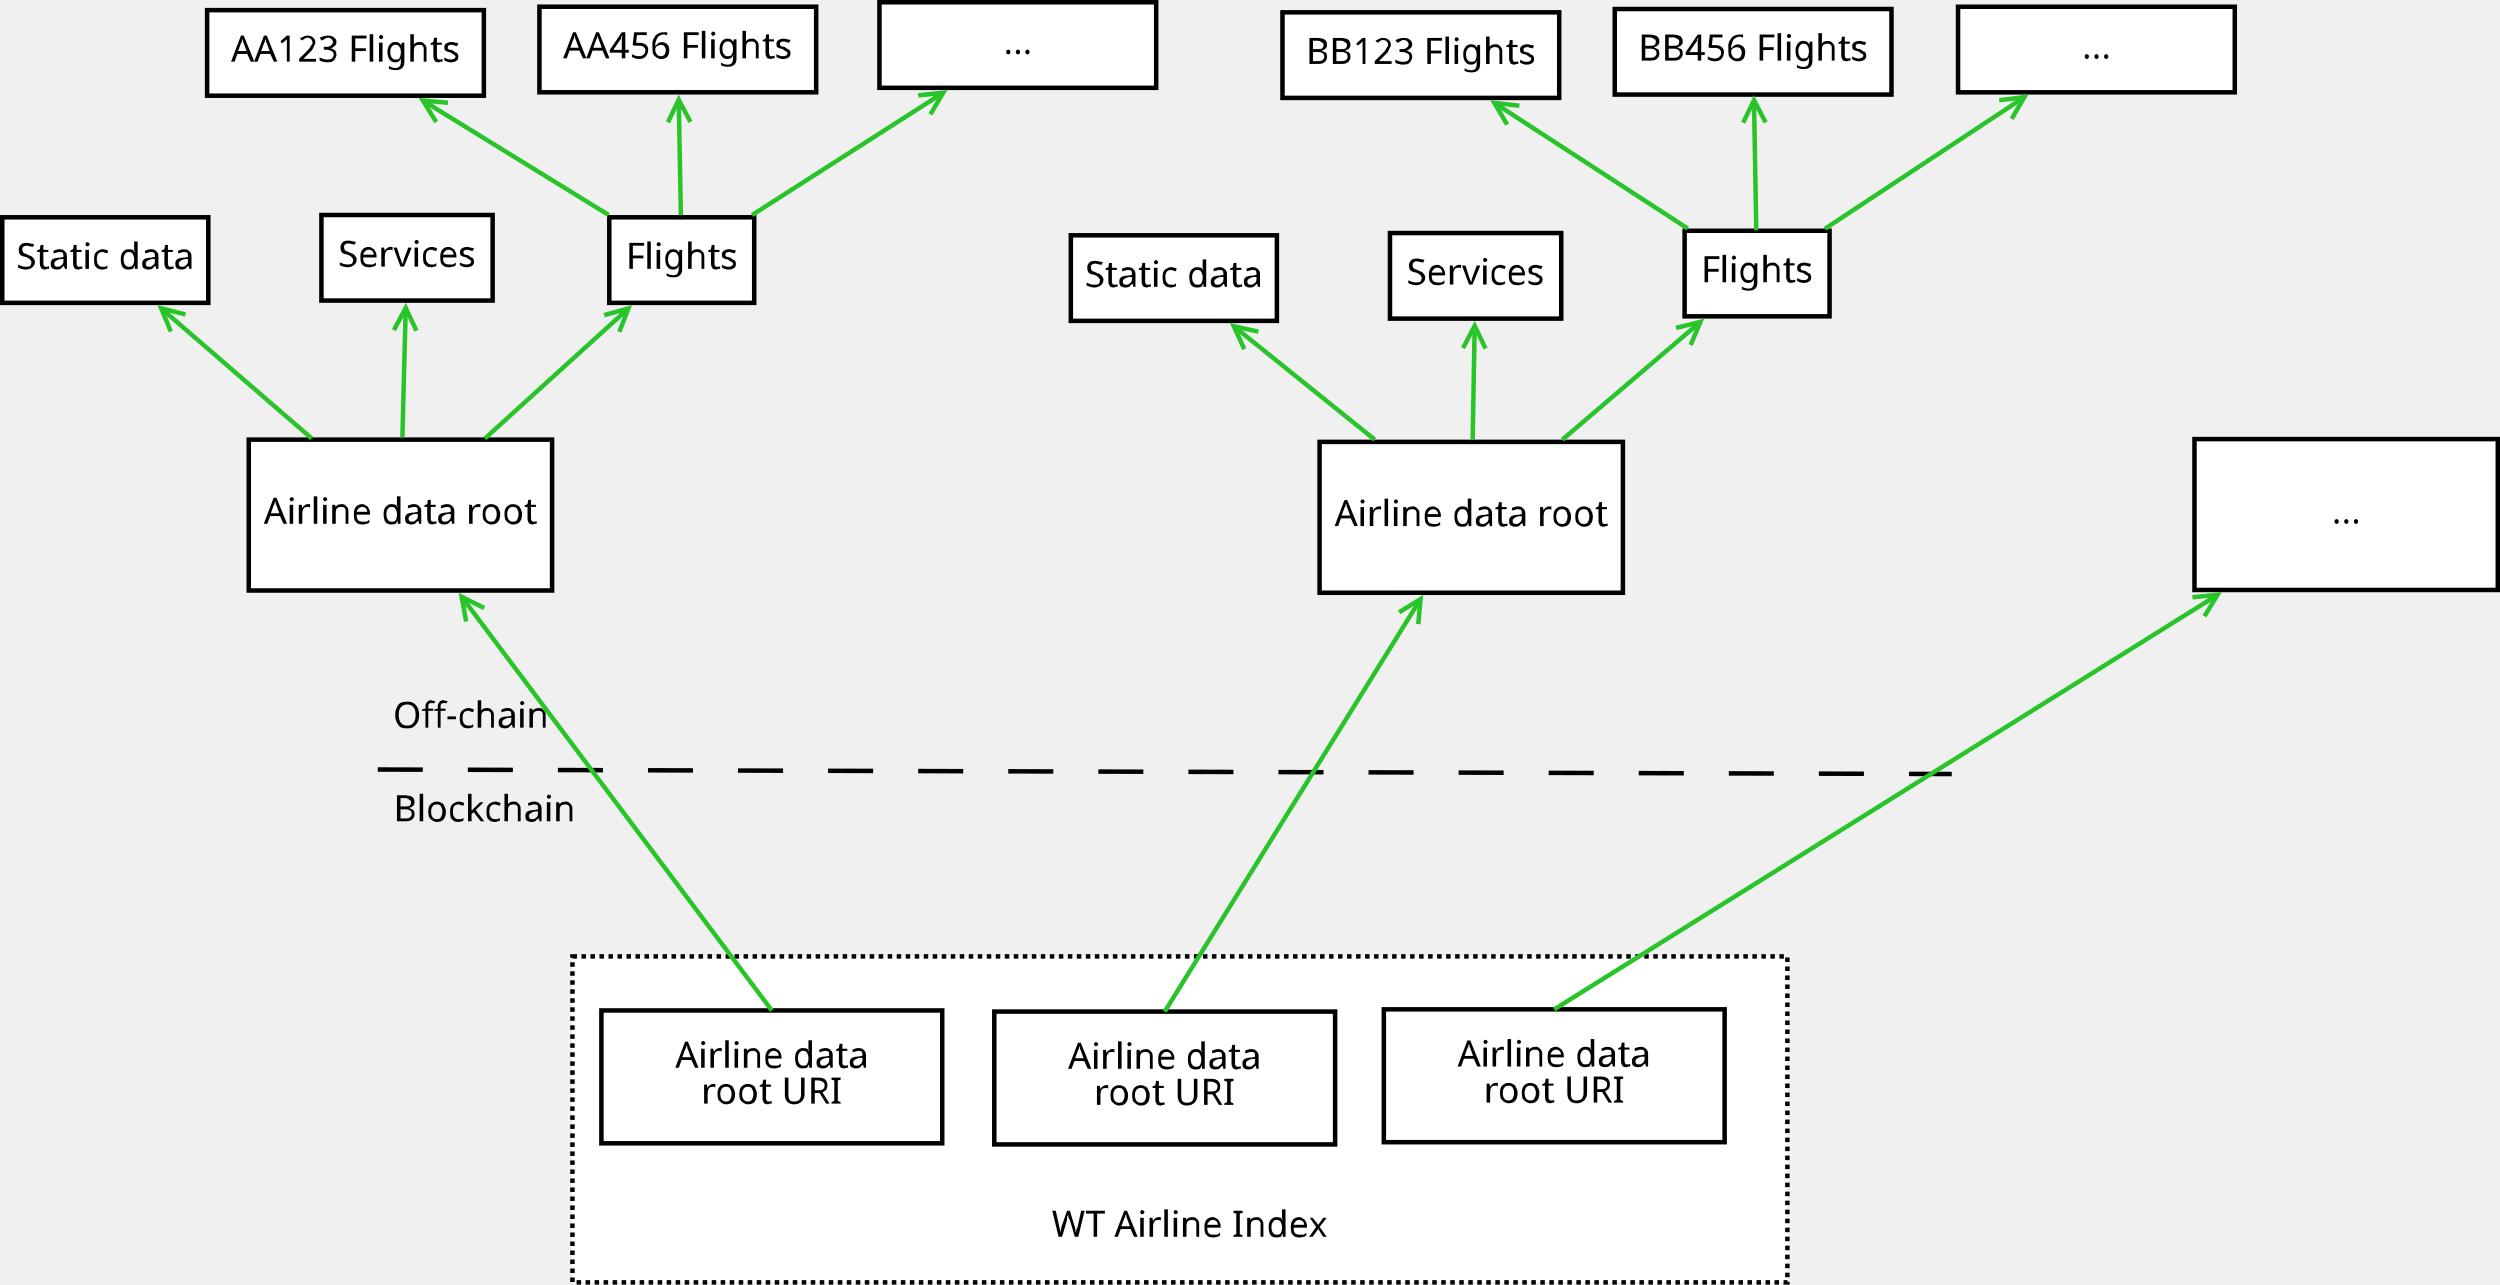
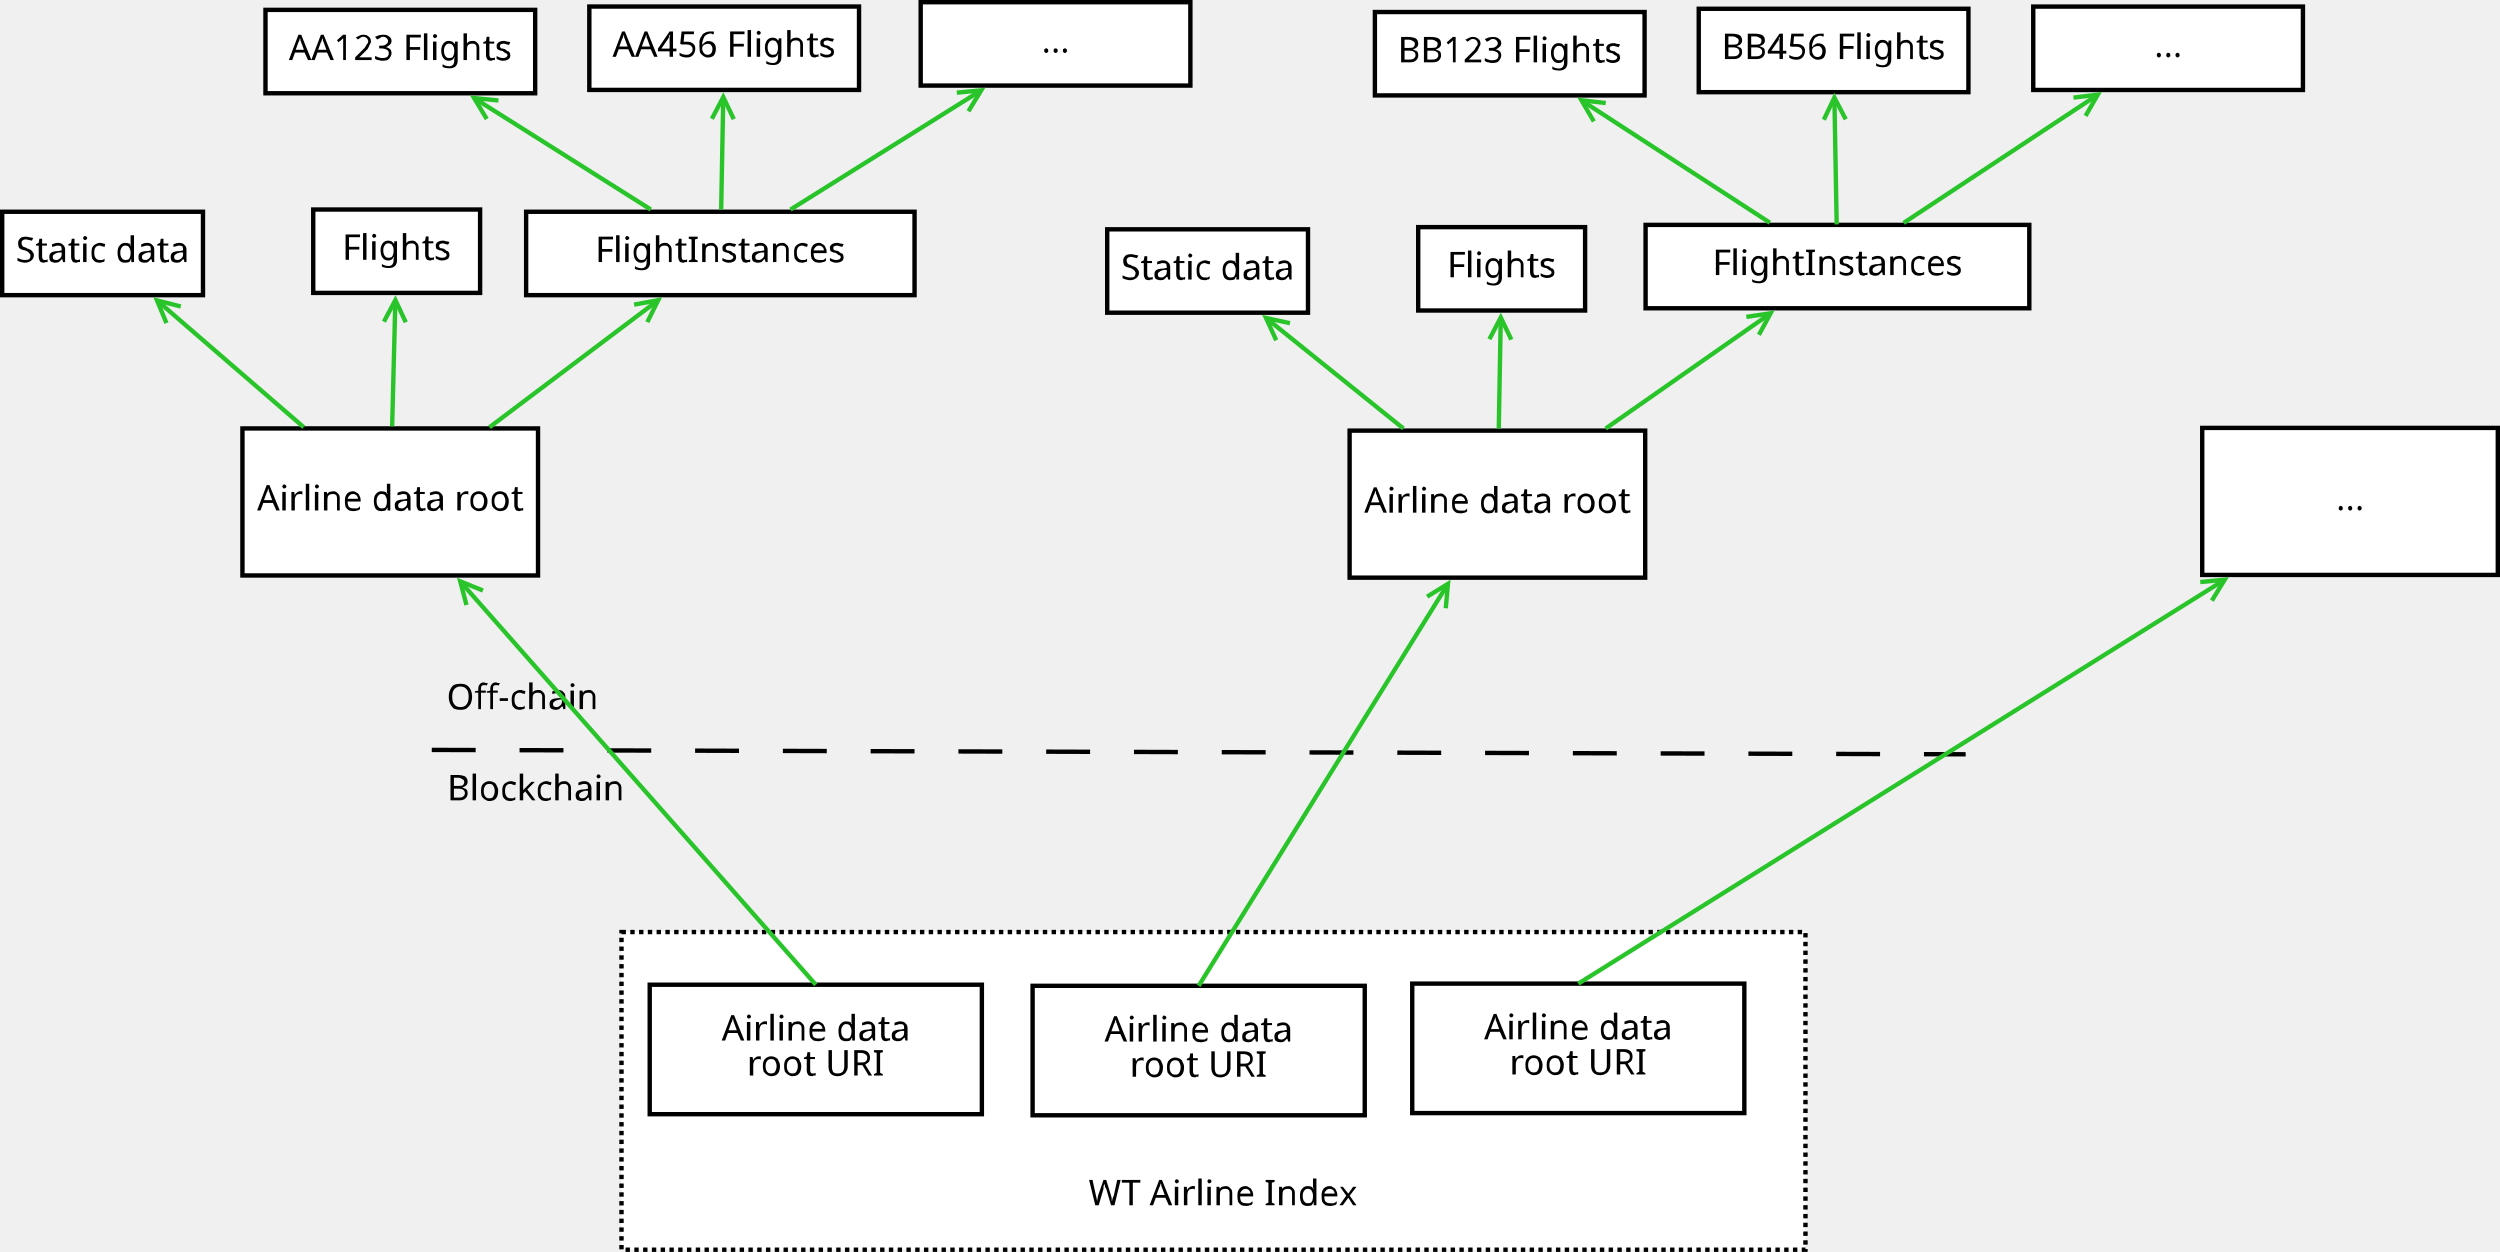
- <svg xmlns="http://www.w3.org/2000/svg" width="55.512cm" height="28.525cm" viewBox="17.912 -3.287 55.512 28.525">
+ <svg xmlns="http://www.w3.org/2000/svg" width="56.963cm" height="28.525cm" viewBox="16.462 -3.287 56.963 28.525">
  <g id="Pozadí">
    <rect x="30.623" y="17.950" width="26.977" height="7.238" fill="#FFFFFF" stroke="#000000" stroke-width="0.100" stroke-dasharray="0.10,0.10" rx="0.000" />
-     <rect x="23.436" y="6.475" width="6.735" height="3.350" fill="#FFFFFF" stroke="#000000" stroke-width="0.100" rx="0.000" />
-     <text x="26.803" y="8.345" fill="#000000" text-anchor="middle" font-size="0.80" font-family="sans" font-style="normal" font-weight="400">
+     <rect x="21.986" y="6.475" width="6.735" height="3.350" fill="#FFFFFF" stroke="#000000" stroke-width="0.100" rx="0.000" />
+     <text x="25.353" y="8.345" fill="#000000" text-anchor="middle" font-size="0.80" font-family="sans" font-style="normal" font-weight="400">
Airline data root</text>
    <line x1="26.300" y1="13.800" x2="61.250" y2="13.900" stroke="#000000" stroke-width="0.100" stroke-dasharray="1.00,1.00" />
    <text x="26.650" y="14.950" fill="#000000" text-anchor="start" font-size="0.80" font-family="sans" font-style="normal" font-weight="400">
Blockchain</text>
    <text x="26.640" y="12.870" fill="#000000" text-anchor="start" font-size="0.80" font-family="sans" font-style="normal" font-weight="400">
Off-chain</text>
    <rect x="31.266" y="19.150" width="7.568" height="2.950" fill="#FFFFFF" stroke="#000000" stroke-width="0.100" rx="0.000" />
    <text x="35.050" y="20.420" fill="#000000" text-anchor="middle" font-size="0.80" font-family="sans" font-style="normal" font-weight="400">
Airline data</text>
    <text x="35.050" y="21.220" fill="#000000" text-anchor="middle" font-size="0.80" font-family="sans" font-style="normal" font-weight="400">
root URI</text>
    <rect x="39.990" y="19.175" width="7.568" height="2.950" fill="#FFFFFF" stroke="#000000" stroke-width="0.100" rx="0.000" />
    <text x="43.774" y="20.445" fill="#000000" text-anchor="middle" font-size="0.80" font-family="sans" font-style="normal" font-weight="400">
Airline data</text>
    <text x="43.774" y="21.245" fill="#000000" text-anchor="middle" font-size="0.80" font-family="sans" font-style="normal" font-weight="400">
root URI</text>
    <rect x="48.640" y="19.125" width="7.567" height="2.950" fill="#FFFFFF" stroke="#000000" stroke-width="0.100" rx="0.000" />
    <text x="52.424" y="20.395" fill="#000000" text-anchor="middle" font-size="0.80" font-family="sans" font-style="normal" font-weight="400">
Airline data</text>
    <text x="52.424" y="21.195" fill="#000000" text-anchor="middle" font-size="0.80" font-family="sans" font-style="normal" font-weight="400">
root URI</text>
-     <rect x="17.962" y="1.538" width="4.575" height="1.900" fill="#FFFFFF" stroke="#000000" stroke-width="0.100" rx="0.000" />
-     <text x="20.250" y="2.683" fill="#000000" text-anchor="middle" font-size="0.80" font-family="sans" font-style="normal" font-weight="400">
+     <rect x="16.512" y="1.538" width="4.575" height="1.900" fill="#FFFFFF" stroke="#000000" stroke-width="0.100" rx="0.000" />
+     <text x="18.800" y="2.683" fill="#000000" text-anchor="middle" font-size="0.80" font-family="sans" font-style="normal" font-weight="400">
Static data</text>
-     <rect x="25.049" y="1.487" width="3.802" height="1.900" fill="#FFFFFF" stroke="#000000" stroke-width="0.100" rx="0.000" />
-     <text x="26.950" y="2.632" fill="#000000" text-anchor="middle" font-size="0.80" font-family="sans" font-style="normal" font-weight="400">
- Services</text>
-     <rect x="31.441" y="1.538" width="3.218" height="1.900" fill="#FFFFFF" stroke="#000000" stroke-width="0.100" rx="0.000" />
-     <text x="33.050" y="2.683" fill="#000000" text-anchor="middle" font-size="0.80" font-family="sans" font-style="normal" font-weight="400">
+     <rect x="23.599" y="1.487" width="3.802" height="1.900" fill="#FFFFFF" stroke="#000000" stroke-width="0.100" rx="0.000" />
+     <text x="25.500" y="2.632" fill="#000000" text-anchor="middle" font-size="0.80" font-family="sans" font-style="normal" font-weight="400">
Flights</text>
+     <rect x="28.450" y="1.538" width="8.850" height="1.900" fill="#FFFFFF" stroke="#000000" stroke-width="0.100" rx="0.000" />
+     <text x="32.875" y="2.683" fill="#000000" text-anchor="middle" font-size="0.80" font-family="sans" font-style="normal" font-weight="400">
+ FlightInstances</text>
    <rect x="22.511" y="-3.062" width="6.145" height="1.900" fill="#FFFFFF" stroke="#000000" stroke-width="0.100" rx="0.000" />
    <text x="25.584" y="-1.917" fill="#000000" text-anchor="middle" font-size="0.80" font-family="sans" font-style="normal" font-weight="400">
AA123 Flights</text>
    <rect x="29.890" y="-3.138" width="6.145" height="1.900" fill="#FFFFFF" stroke="#000000" stroke-width="0.100" rx="0.000" />
    <text x="32.962" y="-1.993" fill="#000000" text-anchor="middle" font-size="0.80" font-family="sans" font-style="normal" font-weight="400">
AA456 Flights</text>
    <rect x="47.213" y="6.525" width="6.735" height="3.350" fill="#FFFFFF" stroke="#000000" stroke-width="0.100" rx="0.000" />
    <text x="50.581" y="8.395" fill="#000000" text-anchor="middle" font-size="0.80" font-family="sans" font-style="normal" font-weight="400">
Airline data root</text>
    <rect x="41.690" y="1.938" width="4.575" height="1.900" fill="#FFFFFF" stroke="#000000" stroke-width="0.100" rx="0.000" />
    <text x="43.977" y="3.083" fill="#000000" text-anchor="middle" font-size="0.80" font-family="sans" font-style="normal" font-weight="400">
Static data</text>
    <rect x="48.776" y="1.888" width="3.803" height="1.900" fill="#FFFFFF" stroke="#000000" stroke-width="0.100" rx="0.000" />
    <text x="50.678" y="3.033" fill="#000000" text-anchor="middle" font-size="0.80" font-family="sans" font-style="normal" font-weight="400">
- Services</text>
-     <rect x="55.319" y="1.837" width="3.218" height="1.900" fill="#FFFFFF" stroke="#000000" stroke-width="0.100" rx="0.000" />
-     <text x="56.927" y="2.982" fill="#000000" text-anchor="middle" font-size="0.80" font-family="sans" font-style="normal" font-weight="400">
Flights</text>
-     <rect x="46.389" y="-3.013" width="6.145" height="1.900" fill="#FFFFFF" stroke="#000000" stroke-width="0.100" rx="0.000" />
-     <text x="49.461" y="-1.868" fill="#000000" text-anchor="middle" font-size="0.80" font-family="sans" font-style="normal" font-weight="400">
+     <rect x="53.957" y="1.837" width="8.743" height="1.900" fill="#FFFFFF" stroke="#000000" stroke-width="0.100" rx="0.000" />
+     <text x="58.329" y="2.982" fill="#000000" text-anchor="middle" font-size="0.80" font-family="sans" font-style="normal" font-weight="400">
+ FlightInstances</text>
+     <rect x="47.789" y="-3.013" width="6.145" height="1.900" fill="#FFFFFF" stroke="#000000" stroke-width="0.100" rx="0.000" />
+     <text x="50.861" y="-1.868" fill="#000000" text-anchor="middle" font-size="0.80" font-family="sans" font-style="normal" font-weight="400">
BB123 Flights</text>
-     <rect x="53.767" y="-3.087" width="6.145" height="1.900" fill="#FFFFFF" stroke="#000000" stroke-width="0.100" rx="0.000" />
-     <text x="56.840" y="-1.942" fill="#000000" text-anchor="middle" font-size="0.80" font-family="sans" font-style="normal" font-weight="400">
+     <rect x="55.168" y="-3.087" width="6.145" height="1.900" fill="#FFFFFF" stroke="#000000" stroke-width="0.100" rx="0.000" />
+     <text x="58.240" y="-1.942" fill="#000000" text-anchor="middle" font-size="0.80" font-family="sans" font-style="normal" font-weight="400">
BB456 Flights</text>
-     <line x1="24.832" y1="6.447" x2="21.574" y2="3.632" stroke="#29C42A" stroke-width="0.100" />
-     <polyline fill="none" stroke="#29C42A" stroke-width="0.100" points="22.031,3.696 21.490,3.559 21.705,4.075 " />
-     <line x1="26.847" y1="6.426" x2="26.918" y2="3.661" stroke="#29C42A" stroke-width="0.100" />
-     <polyline fill="none" stroke="#29C42A" stroke-width="0.100" points="27.158,4.056 26.921,3.550 26.659,4.043 " />
-     <line x1="28.682" y1="6.447" x2="31.783" y2="3.636" stroke="#29C42A" stroke-width="0.100" />
-     <polyline fill="none" stroke="#29C42A" stroke-width="0.100" points="31.664,4.082 31.866,3.561 31.328,3.711 " />
-     <line x1="31.427" y1="1.487" x2="27.397" y2="-0.995" stroke="#29C42A" stroke-width="0.100" />
-     <polyline fill="none" stroke="#29C42A" stroke-width="0.100" points="27.859,-1.004 27.302,-1.054 27.597,-0.579 " />
-     <line x1="33.031" y1="1.487" x2="32.985" y2="-0.964" stroke="#29C42A" stroke-width="0.100" />
-     <polyline fill="none" stroke="#29C42A" stroke-width="0.100" points="33.243,-0.580 32.983,-1.075 32.743,-0.571 " />
+     <line x1="23.382" y1="6.447" x2="20.124" y2="3.632" stroke="#29C42A" stroke-width="0.100" />
+     <polyline fill="none" stroke="#29C42A" stroke-width="0.100" points="20.581,3.696 20.040,3.559 20.255,4.075 " />
+     <line x1="25.397" y1="6.426" x2="25.468" y2="3.661" stroke="#29C42A" stroke-width="0.100" />
+     <polyline fill="none" stroke="#29C42A" stroke-width="0.100" points="25.708,4.056 25.471,3.550 25.209,4.043 " />
+     <line x1="27.616" y1="6.447" x2="31.370" y2="3.620" stroke="#29C42A" stroke-width="0.100" />
+     <polyline fill="none" stroke="#29C42A" stroke-width="0.100" points="31.211,4.053 31.460,3.553 30.910,3.654 " />
+     <line x1="31.290" y1="1.487" x2="27.358" y2="-0.993" stroke="#29C42A" stroke-width="0.100" />
+     <polyline fill="none" stroke="#29C42A" stroke-width="0.100" points="27.820,-0.997 27.264,-1.053 27.553,-0.575 " />
+     <line x1="32.894" y1="1.487" x2="32.940" y2="-0.964" stroke="#29C42A" stroke-width="0.100" />
+     <polyline fill="none" stroke="#29C42A" stroke-width="0.100" points="33.182,-0.571 32.942,-1.075 32.682,-0.580 " />
    <line x1="48.438" y1="6.476" x2="45.395" y2="4.028" stroke="#29C42A" stroke-width="0.100" />
    <polyline fill="none" stroke="#29C42A" stroke-width="0.100" points="45.854,4.077 45.308,3.958 45.541,4.466 " />
    <line x1="50.612" y1="6.476" x2="50.655" y2="4.059" stroke="#29C42A" stroke-width="0.100" />
    <polyline fill="none" stroke="#29C42A" stroke-width="0.100" points="50.898,4.451 50.657,3.947 50.398,4.442 " />
-     <line x1="52.603" y1="6.476" x2="55.585" y2="3.932" stroke="#29C42A" stroke-width="0.100" />
-     <polyline fill="none" stroke="#29C42A" stroke-width="0.100" points="55.452,4.374 55.670,3.860 55.127,3.994 " />
-     <line x1="55.388" y1="1.788" x2="51.188" y2="-0.941" stroke="#29C42A" stroke-width="0.100" />
-     <polyline fill="none" stroke="#29C42A" stroke-width="0.100" points="51.650,-0.939 51.094,-1.002 51.378,-0.520 " />
-     <line x1="56.910" y1="1.826" x2="56.861" y2="-0.952" stroke="#29C42A" stroke-width="0.100" />
-     <polyline fill="none" stroke="#29C42A" stroke-width="0.100" points="57.118,-0.568 56.859,-1.064 56.618,-0.559 " />
-     <line x1="35.050" y1="19.150" x2="28.230" y2="10.054" stroke="#29C42A" stroke-width="0.100" />
-     <polyline fill="none" stroke="#29C42A" stroke-width="0.100" points="28.663,10.214 28.163,9.964 28.263,10.514 " />
+     <line x1="53.049" y1="6.476" x2="56.714" y2="3.915" stroke="#29C42A" stroke-width="0.100" />
+     <polyline fill="none" stroke="#29C42A" stroke-width="0.100" points="56.539,4.342 56.806,3.851 56.253,3.933 " />
+     <line x1="56.789" y1="1.788" x2="52.588" y2="-0.941" stroke="#29C42A" stroke-width="0.100" />
+     <polyline fill="none" stroke="#29C42A" stroke-width="0.100" points="53.050,-0.939 52.495,-1.002 52.778,-0.520 " />
+     <line x1="58.311" y1="1.826" x2="58.261" y2="-0.952" stroke="#29C42A" stroke-width="0.100" />
+     <polyline fill="none" stroke="#29C42A" stroke-width="0.100" points="58.518,-0.568 58.259,-1.064 58.018,-0.559 " />
+     <line x1="35.050" y1="19.150" x2="27.021" y2="10.043" stroke="#29C42A" stroke-width="0.100" />
+     <polyline fill="none" stroke="#29C42A" stroke-width="0.100" points="27.466,10.168 26.948,9.959 27.091,10.499 " />
    <line x1="43.774" y1="19.175" x2="49.396" y2="10.110" stroke="#29C42A" stroke-width="0.100" />
    <polyline fill="none" stroke="#29C42A" stroke-width="0.100" points="49.404,10.572 49.455,10.015 48.979,10.308 " />
    <rect x="66.640" y="6.463" width="6.735" height="3.350" fill="#FFFFFF" stroke="#000000" stroke-width="0.100" rx="0.000" />
    <text x="70.007" y="8.333" fill="#000000" text-anchor="middle" font-size="0.80" font-family="sans" font-style="normal" font-weight="400">
...</text>
    <line x1="52.424" y1="19.125" x2="67.057" y2="9.981" stroke="#29C42A" stroke-width="0.100" />
    <polyline fill="none" stroke="#29C42A" stroke-width="0.100" points="66.860,10.399 67.152,9.922 66.595,9.975 " />
    <rect x="37.440" y="-3.237" width="6.145" height="1.900" fill="#FFFFFF" stroke="#000000" stroke-width="0.100" rx="0.000" />
    <text x="40.512" y="-2.092" fill="#000000" text-anchor="middle" font-size="0.80" font-family="sans" font-style="normal" font-weight="400">
...</text>
-     <rect x="61.390" y="-3.137" width="6.145" height="1.900" fill="#FFFFFF" stroke="#000000" stroke-width="0.100" rx="0.000" />
-     <text x="64.463" y="-1.992" fill="#000000" text-anchor="middle" font-size="0.80" font-family="sans" font-style="normal" font-weight="400">
+     <rect x="62.790" y="-3.137" width="6.145" height="1.900" fill="#FFFFFF" stroke="#000000" stroke-width="0.100" rx="0.000" />
+     <text x="65.863" y="-1.992" fill="#000000" text-anchor="middle" font-size="0.80" font-family="sans" font-style="normal" font-weight="400">
...</text>
-     <line x1="34.611" y1="1.488" x2="38.763" y2="-1.168" stroke="#29C42A" stroke-width="0.100" />
-     <polyline fill="none" stroke="#29C42A" stroke-width="0.100" points="38.571,-0.748 38.857,-1.228 38.301,-1.169 " />
-     <line x1="58.436" y1="1.792" x2="62.767" y2="-1.068" stroke="#29C42A" stroke-width="0.100" />
-     <polyline fill="none" stroke="#29C42A" stroke-width="0.100" points="62.581,-0.646 62.861,-1.130 62.306,-1.063 " />
+     <line x1="34.473" y1="1.488" x2="38.725" y2="-1.170" stroke="#29C42A" stroke-width="0.100" />
+     <polyline fill="none" stroke="#29C42A" stroke-width="0.100" points="38.528,-0.752 38.820,-1.229 38.263,-1.176 " />
+     <line x1="59.837" y1="1.792" x2="64.168" y2="-1.068" stroke="#29C42A" stroke-width="0.100" />
+     <polyline fill="none" stroke="#29C42A" stroke-width="0.100" points="63.982,-0.646 64.261,-1.130 63.706,-1.063 " />
    <text x="41.261" y="24.175" fill="#000000" text-anchor="start" font-size="0.80" font-family="sans" font-style="normal" font-weight="400">
WT Airline Index</text>
  </g>
</svg>
